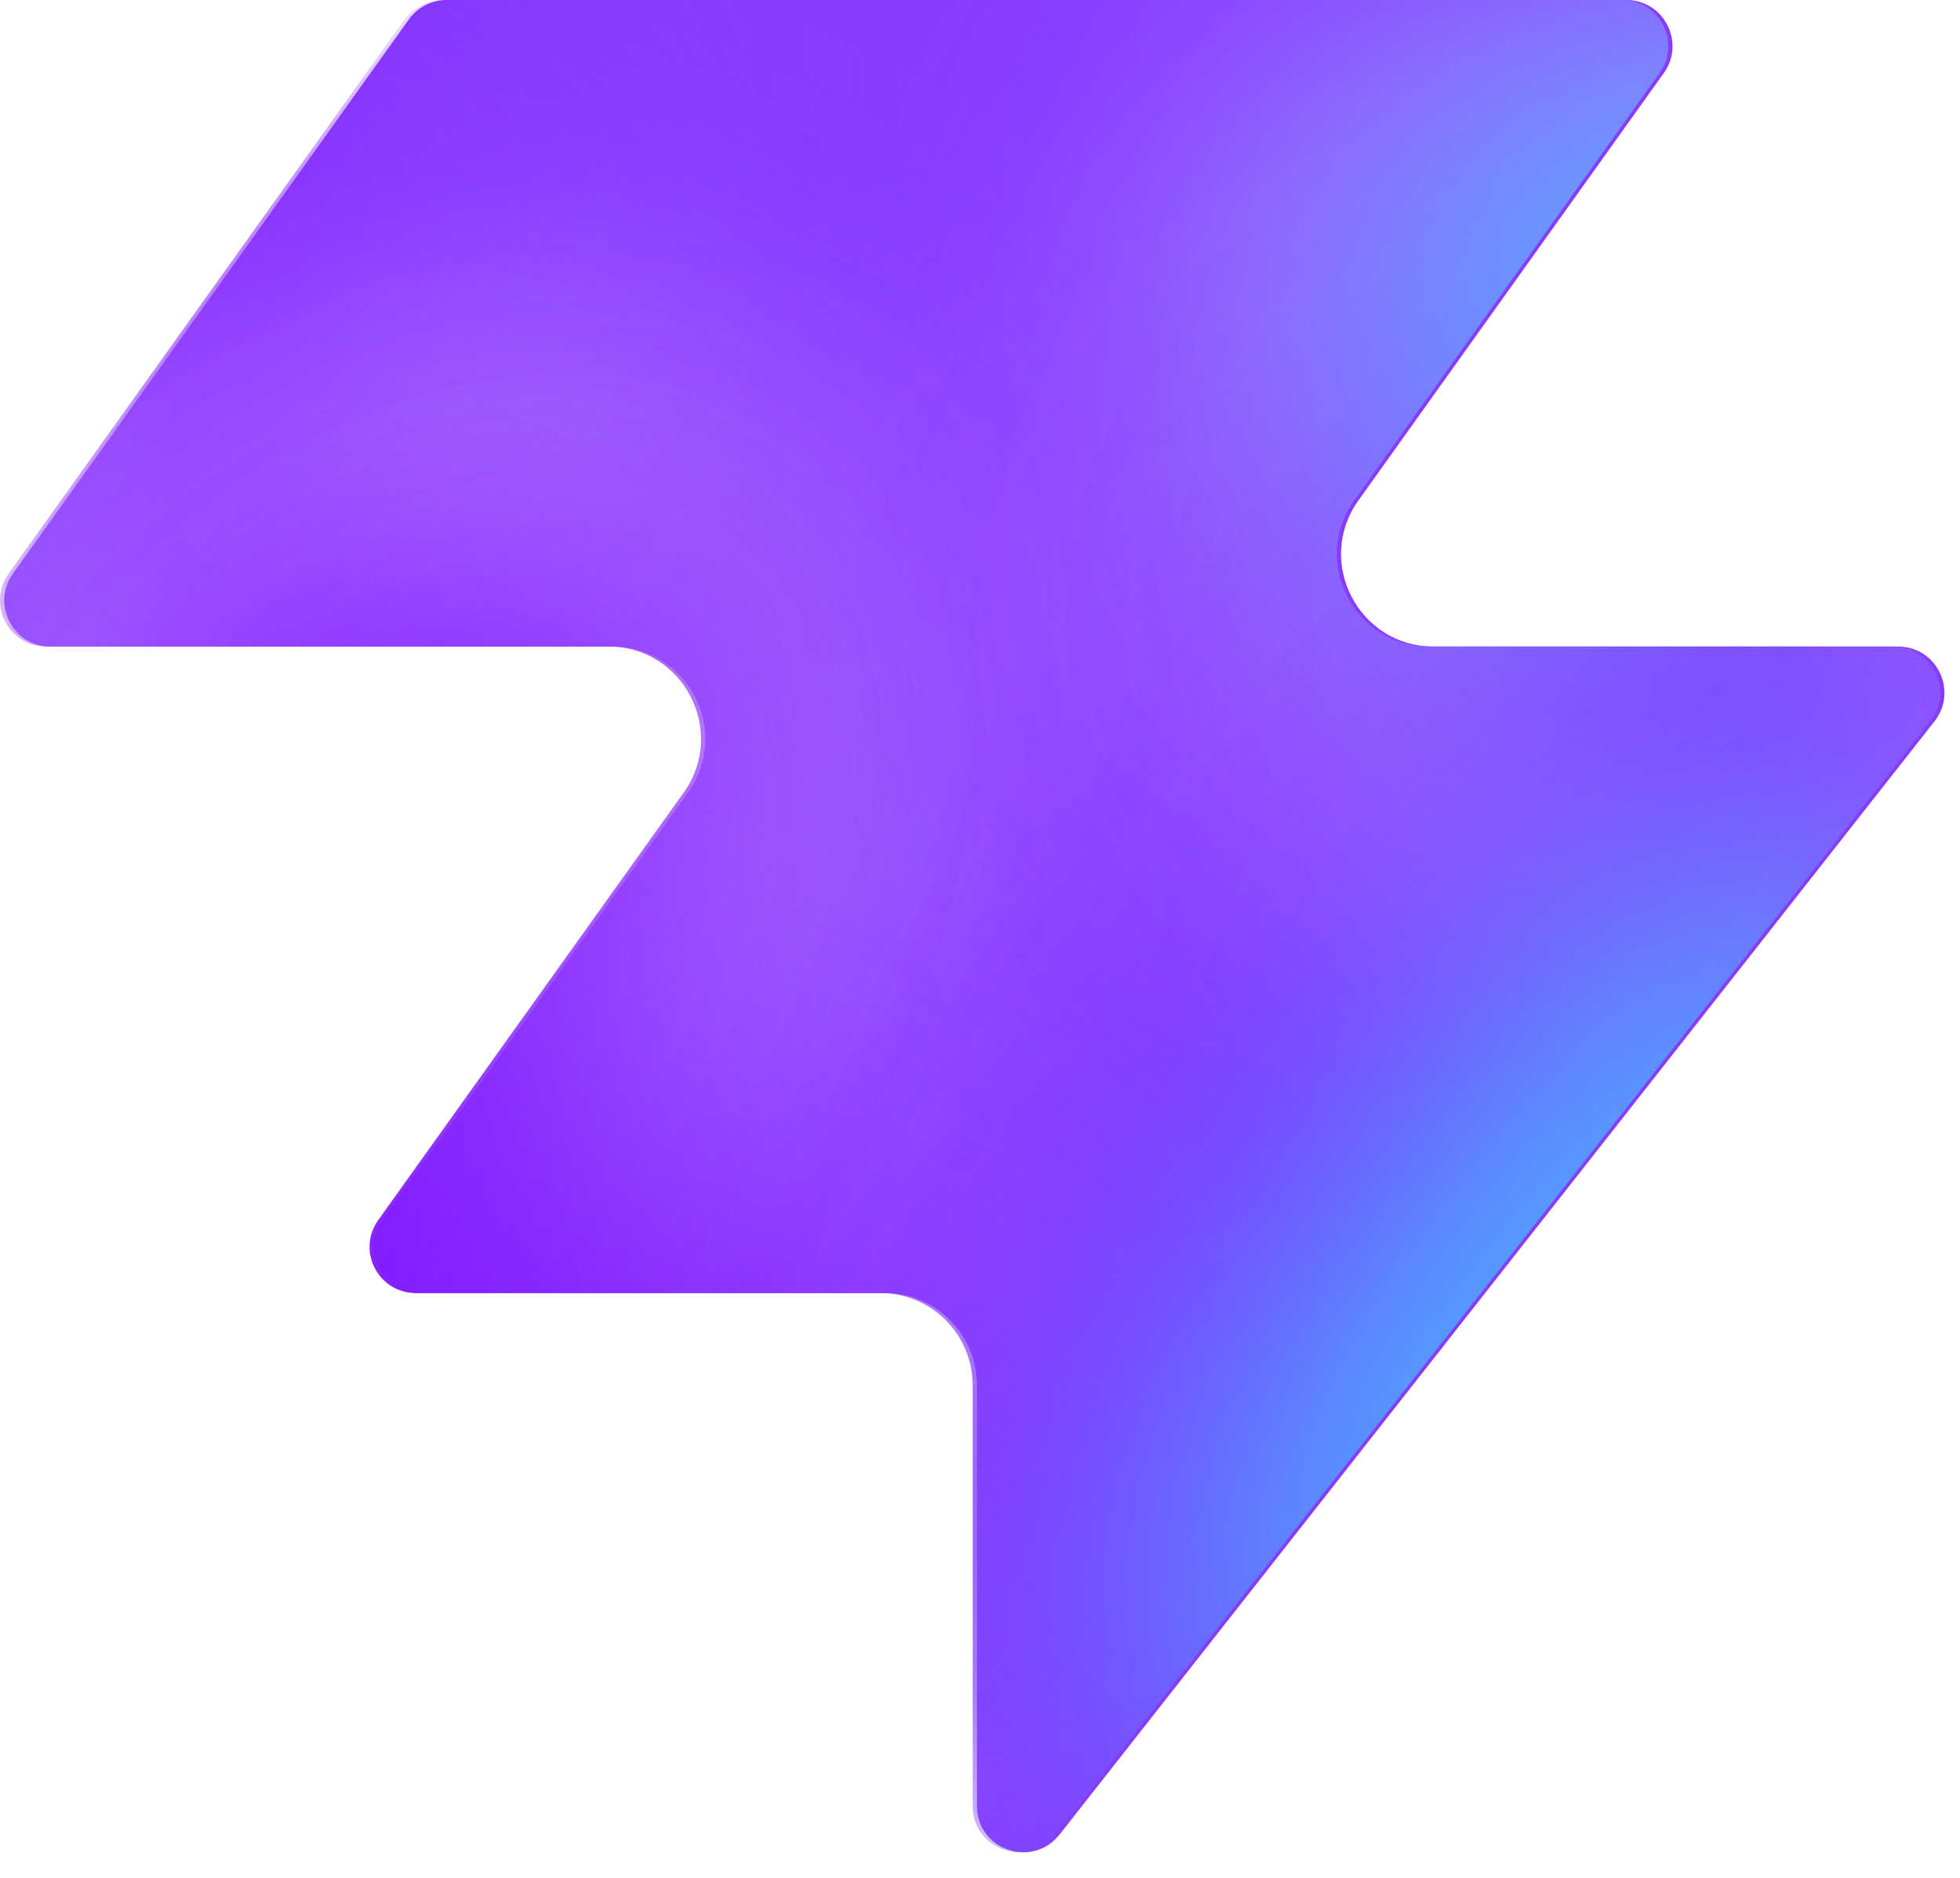
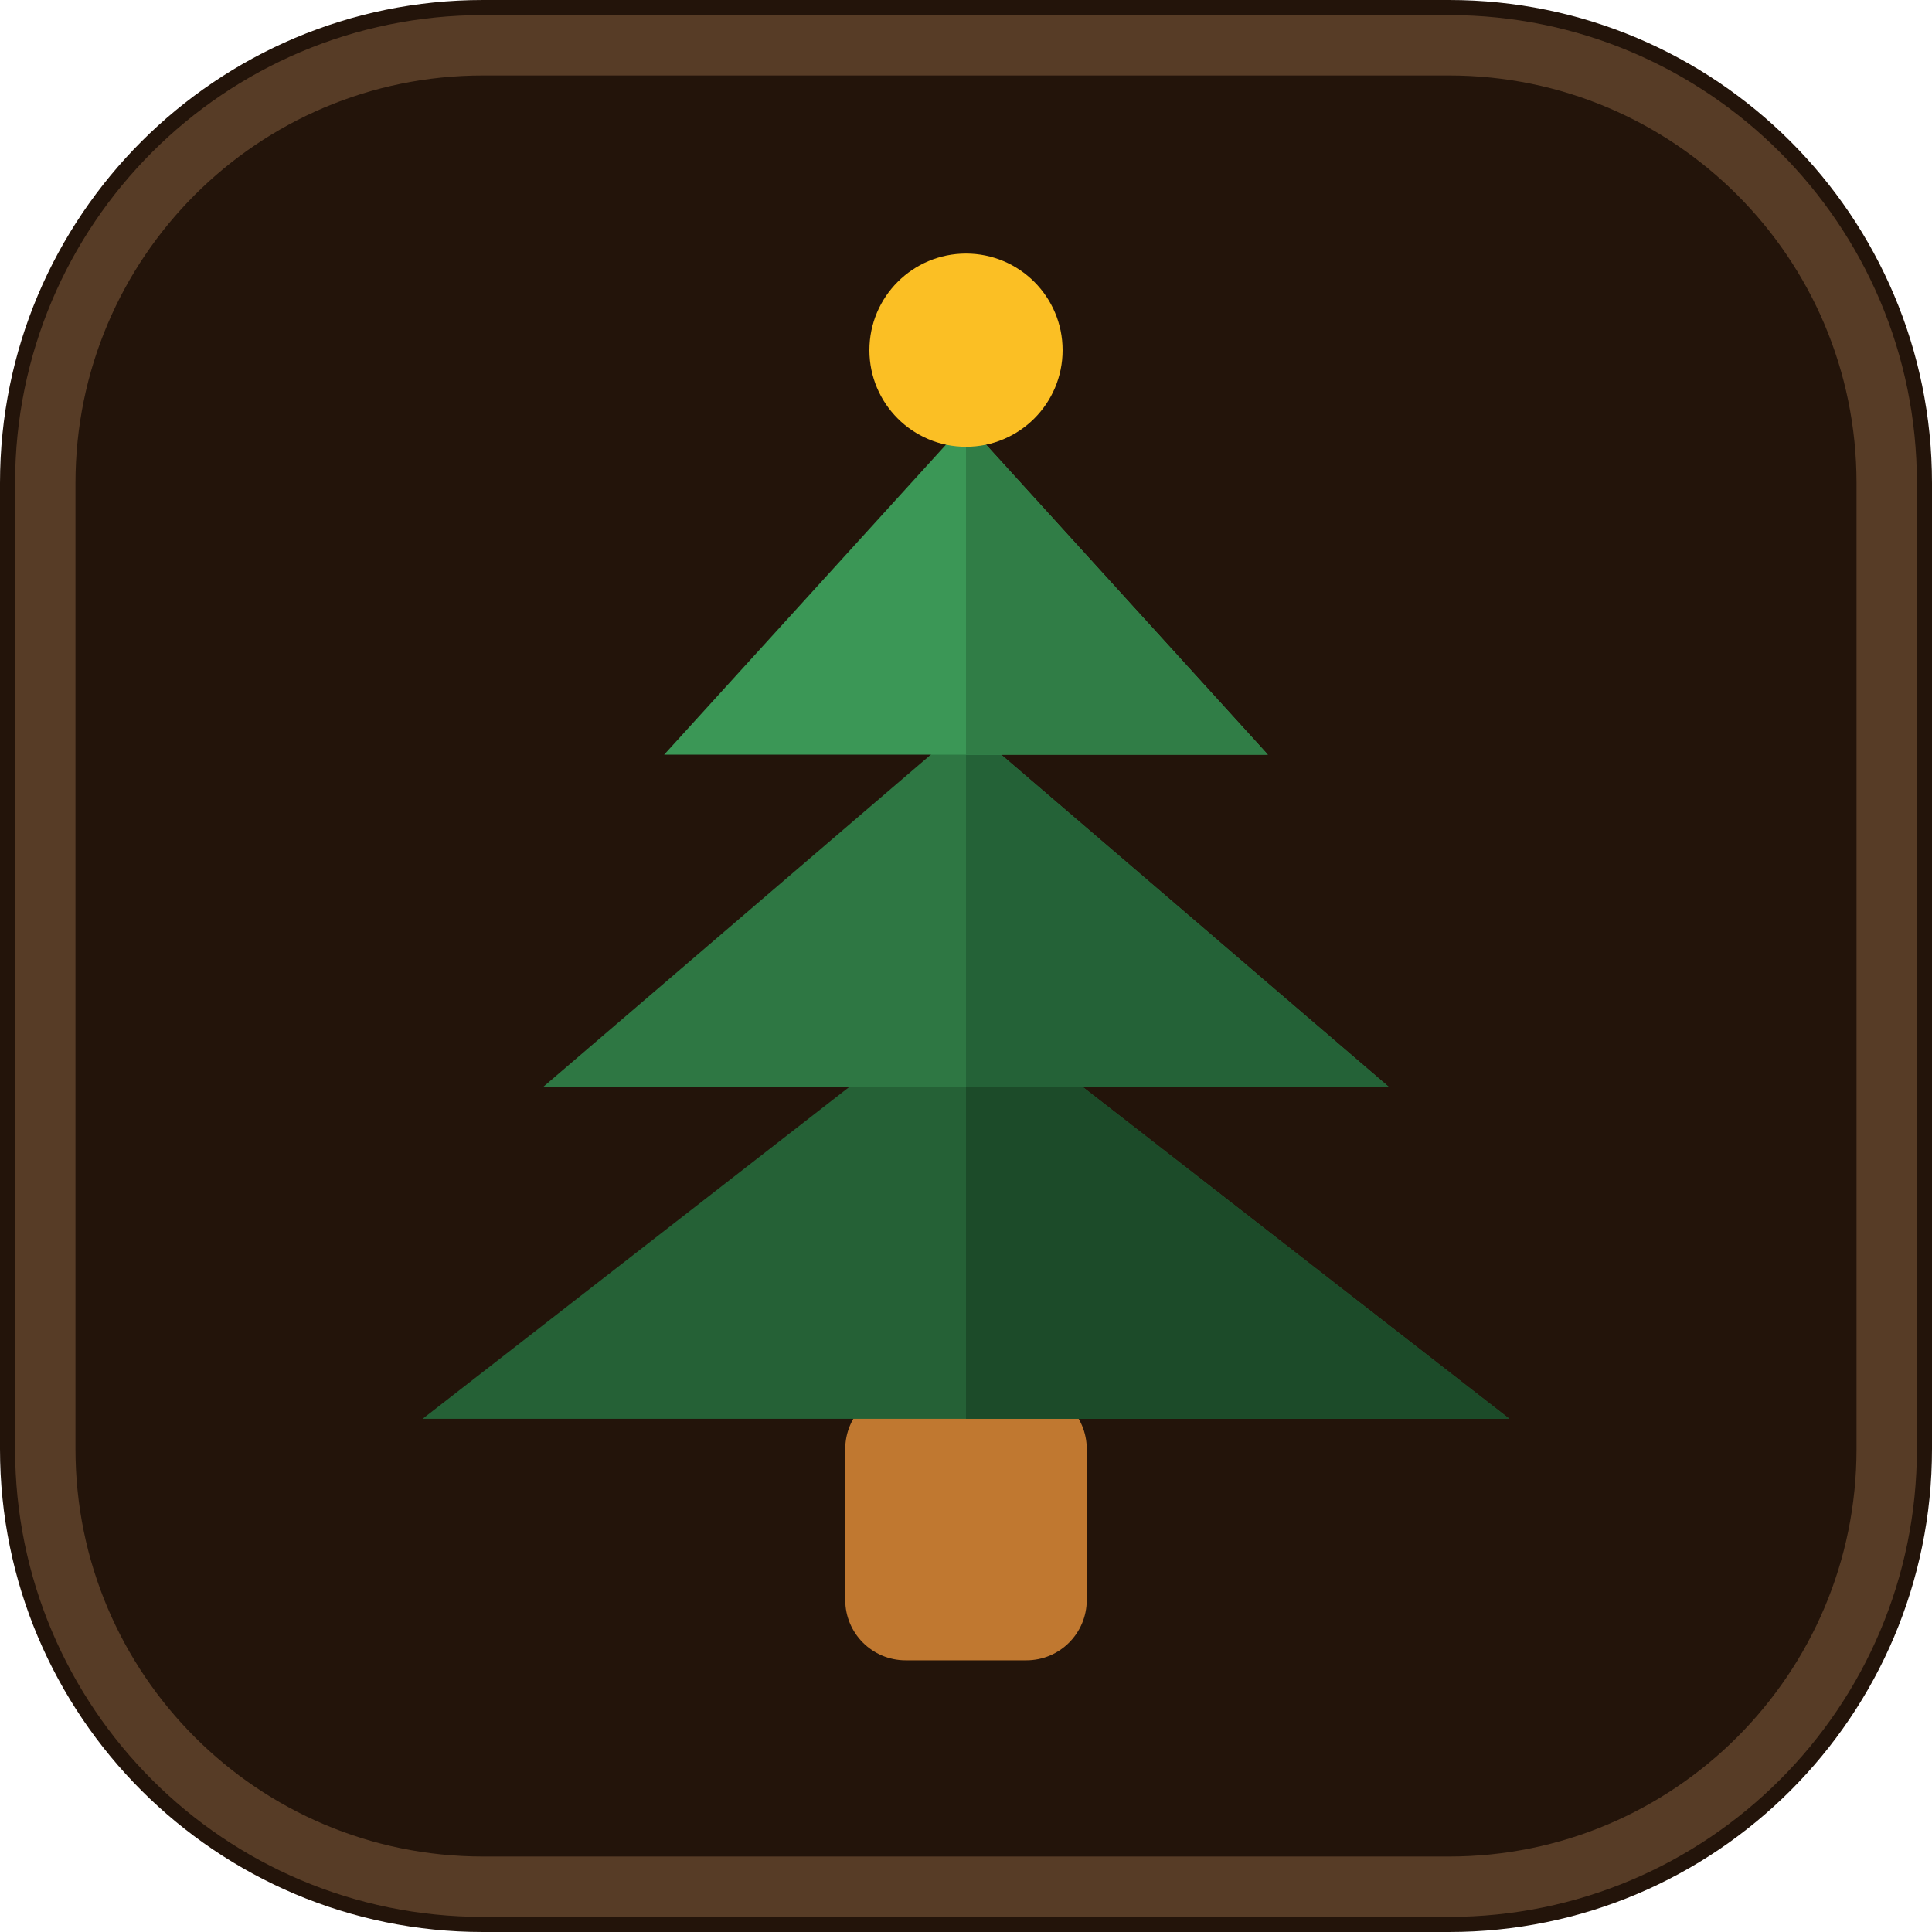
- <svg xmlns="http://www.w3.org/2000/svg" width="48" height="46" fill="none" viewBox="0 0 48 46">
-   <path fill="#863bff" d="M25.946 44.938c-.664.845-2.021.375-2.021-.698V33.937a2.26 2.26 0 0 0-2.262-2.262H10.287c-.92 0-1.456-1.04-.92-1.788l7.48-10.471c1.07-1.497 0-3.578-1.842-3.578H1.237c-.92 0-1.456-1.04-.92-1.788L10.013.474c.214-.297.556-.474.92-.474h28.894c.92 0 1.456 1.04.92 1.788l-7.48 10.471c-1.07 1.498 0 3.579 1.842 3.579h11.377c.943 0 1.473 1.088.89 1.83L25.947 44.94z" style="fill:#863bff;fill:color(display-p3 .525 .23 1);fill-opacity:1" />
-   <mask id="a" width="48" height="46" x="0" y="0" maskUnits="userSpaceOnUse" style="mask-type:alpha">
-     <path fill="#000" d="M25.842 44.938c-.664.844-2.021.375-2.021-.698V33.937a2.26 2.26 0 0 0-2.262-2.262H10.183c-.92 0-1.456-1.04-.92-1.788l7.48-10.471c1.07-1.498 0-3.579-1.842-3.579H1.133c-.92 0-1.456-1.04-.92-1.787L9.91.473c.214-.297.556-.474.92-.474h28.894c.92 0 1.456 1.04.92 1.788l-7.48 10.471c-1.07 1.498 0 3.578 1.842 3.578h11.377c.943 0 1.473 1.088.89 1.832L25.843 44.94z" style="fill:#000;fill-opacity:1" />
-   </mask>
-   <g mask="url(#a)">
-     <g filter="url(#b)">
-       <ellipse cx="5.508" cy="14.704" fill="#ede6ff" rx="5.508" ry="14.704" style="fill:#ede6ff;fill:color(display-p3 .927 .903 1);fill-opacity:1" transform="matrix(.00324 1 1 -.00324 -4.47 31.516)" />
-     </g>
-     <g filter="url(#c)">
-       <ellipse cx="10.399" cy="29.851" fill="#ede6ff" rx="10.399" ry="29.851" style="fill:#ede6ff;fill:color(display-p3 .927 .903 1);fill-opacity:1" transform="matrix(.00324 1 1 -.00324 -39.328 7.883)" />
-     </g>
-     <g filter="url(#d)">
-       <ellipse cx="5.508" cy="30.487" fill="#7e14ff" rx="5.508" ry="30.487" style="fill:#7e14ff;fill:color(display-p3 .492 .077 1);fill-opacity:1" transform="rotate(89.814 -25.913 -14.639)scale(1 -1)" />
-     </g>
-     <g filter="url(#e)">
-       <ellipse cx="5.508" cy="30.599" fill="#7e14ff" rx="5.508" ry="30.599" style="fill:#7e14ff;fill:color(display-p3 .492 .077 1);fill-opacity:1" transform="rotate(89.814 -32.644 -3.334)scale(1 -1)" />
-     </g>
-     <g filter="url(#f)">
-       <ellipse cx="5.508" cy="30.599" fill="#7e14ff" rx="5.508" ry="30.599" style="fill:#7e14ff;fill:color(display-p3 .492 .077 1);fill-opacity:1" transform="matrix(.00324 1 1 -.00324 -34.34 30.47)" />
-     </g>
-     <g filter="url(#g)">
-       <ellipse cx="14.072" cy="22.078" fill="#ede6ff" rx="14.072" ry="22.078" style="fill:#ede6ff;fill:color(display-p3 .927 .903 1);fill-opacity:1" transform="rotate(93.35 24.506 48.493)scale(-1 1)" />
-     </g>
-     <g filter="url(#h)">
-       <ellipse cx="3.47" cy="21.501" fill="#7e14ff" rx="3.47" ry="21.501" style="fill:#7e14ff;fill:color(display-p3 .492 .077 1);fill-opacity:1" transform="rotate(89.009 28.708 47.59)scale(-1 1)" />
-     </g>
-     <g filter="url(#i)">
-       <ellipse cx="3.47" cy="21.501" fill="#7e14ff" rx="3.47" ry="21.501" style="fill:#7e14ff;fill:color(display-p3 .492 .077 1);fill-opacity:1" transform="rotate(89.009 28.708 47.59)scale(-1 1)" />
-     </g>
-     <g filter="url(#j)">
-       <ellipse cx=".387" cy="8.972" fill="#7e14ff" rx="4.407" ry="29.108" style="fill:#7e14ff;fill:color(display-p3 .492 .077 1);fill-opacity:1" transform="rotate(39.51 .387 8.972)" />
-     </g>
-     <g filter="url(#k)">
-       <ellipse cx="47.523" cy="-6.092" fill="#7e14ff" rx="4.407" ry="29.108" style="fill:#7e14ff;fill:color(display-p3 .492 .077 1);fill-opacity:1" transform="rotate(37.892 47.523 -6.092)" />
-     </g>
-     <g filter="url(#l)">
-       <ellipse cx="41.412" cy="6.333" fill="#47bfff" rx="5.971" ry="9.665" style="fill:#47bfff;fill:color(display-p3 .28 .748 1);fill-opacity:1" transform="rotate(37.892 41.412 6.333)" />
-     </g>
-     <g filter="url(#m)">
-       <ellipse cx="-1.879" cy="38.332" fill="#7e14ff" rx="4.407" ry="29.108" style="fill:#7e14ff;fill:color(display-p3 .492 .077 1);fill-opacity:1" transform="rotate(37.892 -1.88 38.332)" />
-     </g>
-     <g filter="url(#n)">
-       <ellipse cx="-1.879" cy="38.332" fill="#7e14ff" rx="4.407" ry="29.108" style="fill:#7e14ff;fill:color(display-p3 .492 .077 1);fill-opacity:1" transform="rotate(37.892 -1.88 38.332)" />
-     </g>
-     <g filter="url(#o)">
-       <ellipse cx="35.651" cy="29.907" fill="#7e14ff" rx="4.407" ry="29.108" style="fill:#7e14ff;fill:color(display-p3 .492 .077 1);fill-opacity:1" transform="rotate(37.892 35.651 29.907)" />
-     </g>
-     <g filter="url(#p)">
-       <ellipse cx="38.418" cy="32.4" fill="#47bfff" rx="5.971" ry="15.297" style="fill:#47bfff;fill:color(display-p3 .28 .748 1);fill-opacity:1" transform="rotate(37.892 38.418 32.4)" />
-     </g>
-   </g>
-   <defs>
-     <filter id="b" width="60.045" height="41.654" x="-19.77" y="16.149" color-interpolation-filters="sRGB" filterUnits="userSpaceOnUse">
-       <feFlood flood-opacity="0" result="BackgroundImageFix" />
-       <feBlend in="SourceGraphic" in2="BackgroundImageFix" result="shape" />
-       <feGaussianBlur result="effect1_foregroundBlur_2002_17158" stdDeviation="7.659" />
-     </filter>
-     <filter id="c" width="90.34" height="51.437" x="-54.613" y="-7.533" color-interpolation-filters="sRGB" filterUnits="userSpaceOnUse">
-       <feFlood flood-opacity="0" result="BackgroundImageFix" />
-       <feBlend in="SourceGraphic" in2="BackgroundImageFix" result="shape" />
-       <feGaussianBlur result="effect1_foregroundBlur_2002_17158" stdDeviation="7.659" />
-     </filter>
-     <filter id="d" width="79.355" height="29.4" x="-49.64" y="2.03" color-interpolation-filters="sRGB" filterUnits="userSpaceOnUse">
-       <feFlood flood-opacity="0" result="BackgroundImageFix" />
-       <feBlend in="SourceGraphic" in2="BackgroundImageFix" result="shape" />
-       <feGaussianBlur result="effect1_foregroundBlur_2002_17158" stdDeviation="4.596" />
-     </filter>
-     <filter id="e" width="79.579" height="29.4" x="-45.045" y="20.029" color-interpolation-filters="sRGB" filterUnits="userSpaceOnUse">
-       <feFlood flood-opacity="0" result="BackgroundImageFix" />
-       <feBlend in="SourceGraphic" in2="BackgroundImageFix" result="shape" />
-       <feGaussianBlur result="effect1_foregroundBlur_2002_17158" stdDeviation="4.596" />
-     </filter>
-     <filter id="f" width="79.579" height="29.4" x="-43.513" y="21.178" color-interpolation-filters="sRGB" filterUnits="userSpaceOnUse">
-       <feFlood flood-opacity="0" result="BackgroundImageFix" />
-       <feBlend in="SourceGraphic" in2="BackgroundImageFix" result="shape" />
-       <feGaussianBlur result="effect1_foregroundBlur_2002_17158" stdDeviation="4.596" />
-     </filter>
-     <filter id="g" width="74.749" height="58.852" x="15.756" y="-17.901" color-interpolation-filters="sRGB" filterUnits="userSpaceOnUse">
-       <feFlood flood-opacity="0" result="BackgroundImageFix" />
-       <feBlend in="SourceGraphic" in2="BackgroundImageFix" result="shape" />
-       <feGaussianBlur result="effect1_foregroundBlur_2002_17158" stdDeviation="7.659" />
-     </filter>
-     <filter id="h" width="61.377" height="25.362" x="23.548" y="2.284" color-interpolation-filters="sRGB" filterUnits="userSpaceOnUse">
-       <feFlood flood-opacity="0" result="BackgroundImageFix" />
-       <feBlend in="SourceGraphic" in2="BackgroundImageFix" result="shape" />
-       <feGaussianBlur result="effect1_foregroundBlur_2002_17158" stdDeviation="4.596" />
-     </filter>
-     <filter id="i" width="61.377" height="25.362" x="23.548" y="2.284" color-interpolation-filters="sRGB" filterUnits="userSpaceOnUse">
-       <feFlood flood-opacity="0" result="BackgroundImageFix" />
-       <feBlend in="SourceGraphic" in2="BackgroundImageFix" result="shape" />
-       <feGaussianBlur result="effect1_foregroundBlur_2002_17158" stdDeviation="4.596" />
-     </filter>
-     <filter id="j" width="56.045" height="63.649" x="-27.636" y="-22.853" color-interpolation-filters="sRGB" filterUnits="userSpaceOnUse">
-       <feFlood flood-opacity="0" result="BackgroundImageFix" />
-       <feBlend in="SourceGraphic" in2="BackgroundImageFix" result="shape" />
-       <feGaussianBlur result="effect1_foregroundBlur_2002_17158" stdDeviation="4.596" />
-     </filter>
-     <filter id="k" width="54.814" height="64.646" x="20.116" y="-38.415" color-interpolation-filters="sRGB" filterUnits="userSpaceOnUse">
-       <feFlood flood-opacity="0" result="BackgroundImageFix" />
-       <feBlend in="SourceGraphic" in2="BackgroundImageFix" result="shape" />
-       <feGaussianBlur result="effect1_foregroundBlur_2002_17158" stdDeviation="4.596" />
-     </filter>
-     <filter id="l" width="33.541" height="35.313" x="24.641" y="-11.323" color-interpolation-filters="sRGB" filterUnits="userSpaceOnUse">
-       <feFlood flood-opacity="0" result="BackgroundImageFix" />
-       <feBlend in="SourceGraphic" in2="BackgroundImageFix" result="shape" />
-       <feGaussianBlur result="effect1_foregroundBlur_2002_17158" stdDeviation="4.596" />
-     </filter>
-     <filter id="m" width="54.814" height="64.646" x="-29.286" y="6.009" color-interpolation-filters="sRGB" filterUnits="userSpaceOnUse">
-       <feFlood flood-opacity="0" result="BackgroundImageFix" />
-       <feBlend in="SourceGraphic" in2="BackgroundImageFix" result="shape" />
-       <feGaussianBlur result="effect1_foregroundBlur_2002_17158" stdDeviation="4.596" />
-     </filter>
-     <filter id="n" width="54.814" height="64.646" x="-29.286" y="6.009" color-interpolation-filters="sRGB" filterUnits="userSpaceOnUse">
-       <feFlood flood-opacity="0" result="BackgroundImageFix" />
-       <feBlend in="SourceGraphic" in2="BackgroundImageFix" result="shape" />
-       <feGaussianBlur result="effect1_foregroundBlur_2002_17158" stdDeviation="4.596" />
-     </filter>
-     <filter id="o" width="54.814" height="64.646" x="8.244" y="-2.416" color-interpolation-filters="sRGB" filterUnits="userSpaceOnUse">
-       <feFlood flood-opacity="0" result="BackgroundImageFix" />
-       <feBlend in="SourceGraphic" in2="BackgroundImageFix" result="shape" />
-       <feGaussianBlur result="effect1_foregroundBlur_2002_17158" stdDeviation="4.596" />
-     </filter>
-     <filter id="p" width="39.409" height="43.623" x="18.713" y="10.588" color-interpolation-filters="sRGB" filterUnits="userSpaceOnUse">
-       <feFlood flood-opacity="0" result="BackgroundImageFix" />
-       <feBlend in="SourceGraphic" in2="BackgroundImageFix" result="shape" />
-       <feGaussianBlur result="effect1_foregroundBlur_2002_17158" stdDeviation="4.596" />
-     </filter>
-   </defs>
+ <svg xmlns="http://www.w3.org/2000/svg" viewBox="0 0 32 32" fill="none">
+   <rect width="32" height="32" rx="8" fill="#23140A" />
+   <rect x="0.75" y="0.75" width="30.5" height="30.5" rx="7.25" stroke="#8C6542" stroke-width="1" stroke-opacity="0.5" />
+   <rect x="14" y="23" width="4" height="4.5" rx="1" fill="#C07830" />
+   <path d="M7 23.5L16 16.5L25 23.5H7Z" fill="#256136" />
+   <path d="M16 16.5L25 23.5H16V16.5Z" fill="#1C4B29" />
+   <path d="M9 18L16 12L23 18H9Z" fill="#2E7743" />
+   <path d="M16 12L23 18H16V12Z" fill="#246237" />
+   <path d="M11 12.5L16 7L21 12.5H11Z" fill="#3B9756" />
+   <path d="M16 7L21 12.5H16V7Z" fill="#307D46" />
+   <circle cx="16" cy="5.8" r="1.6" fill="#FBBF24" />
</svg>
